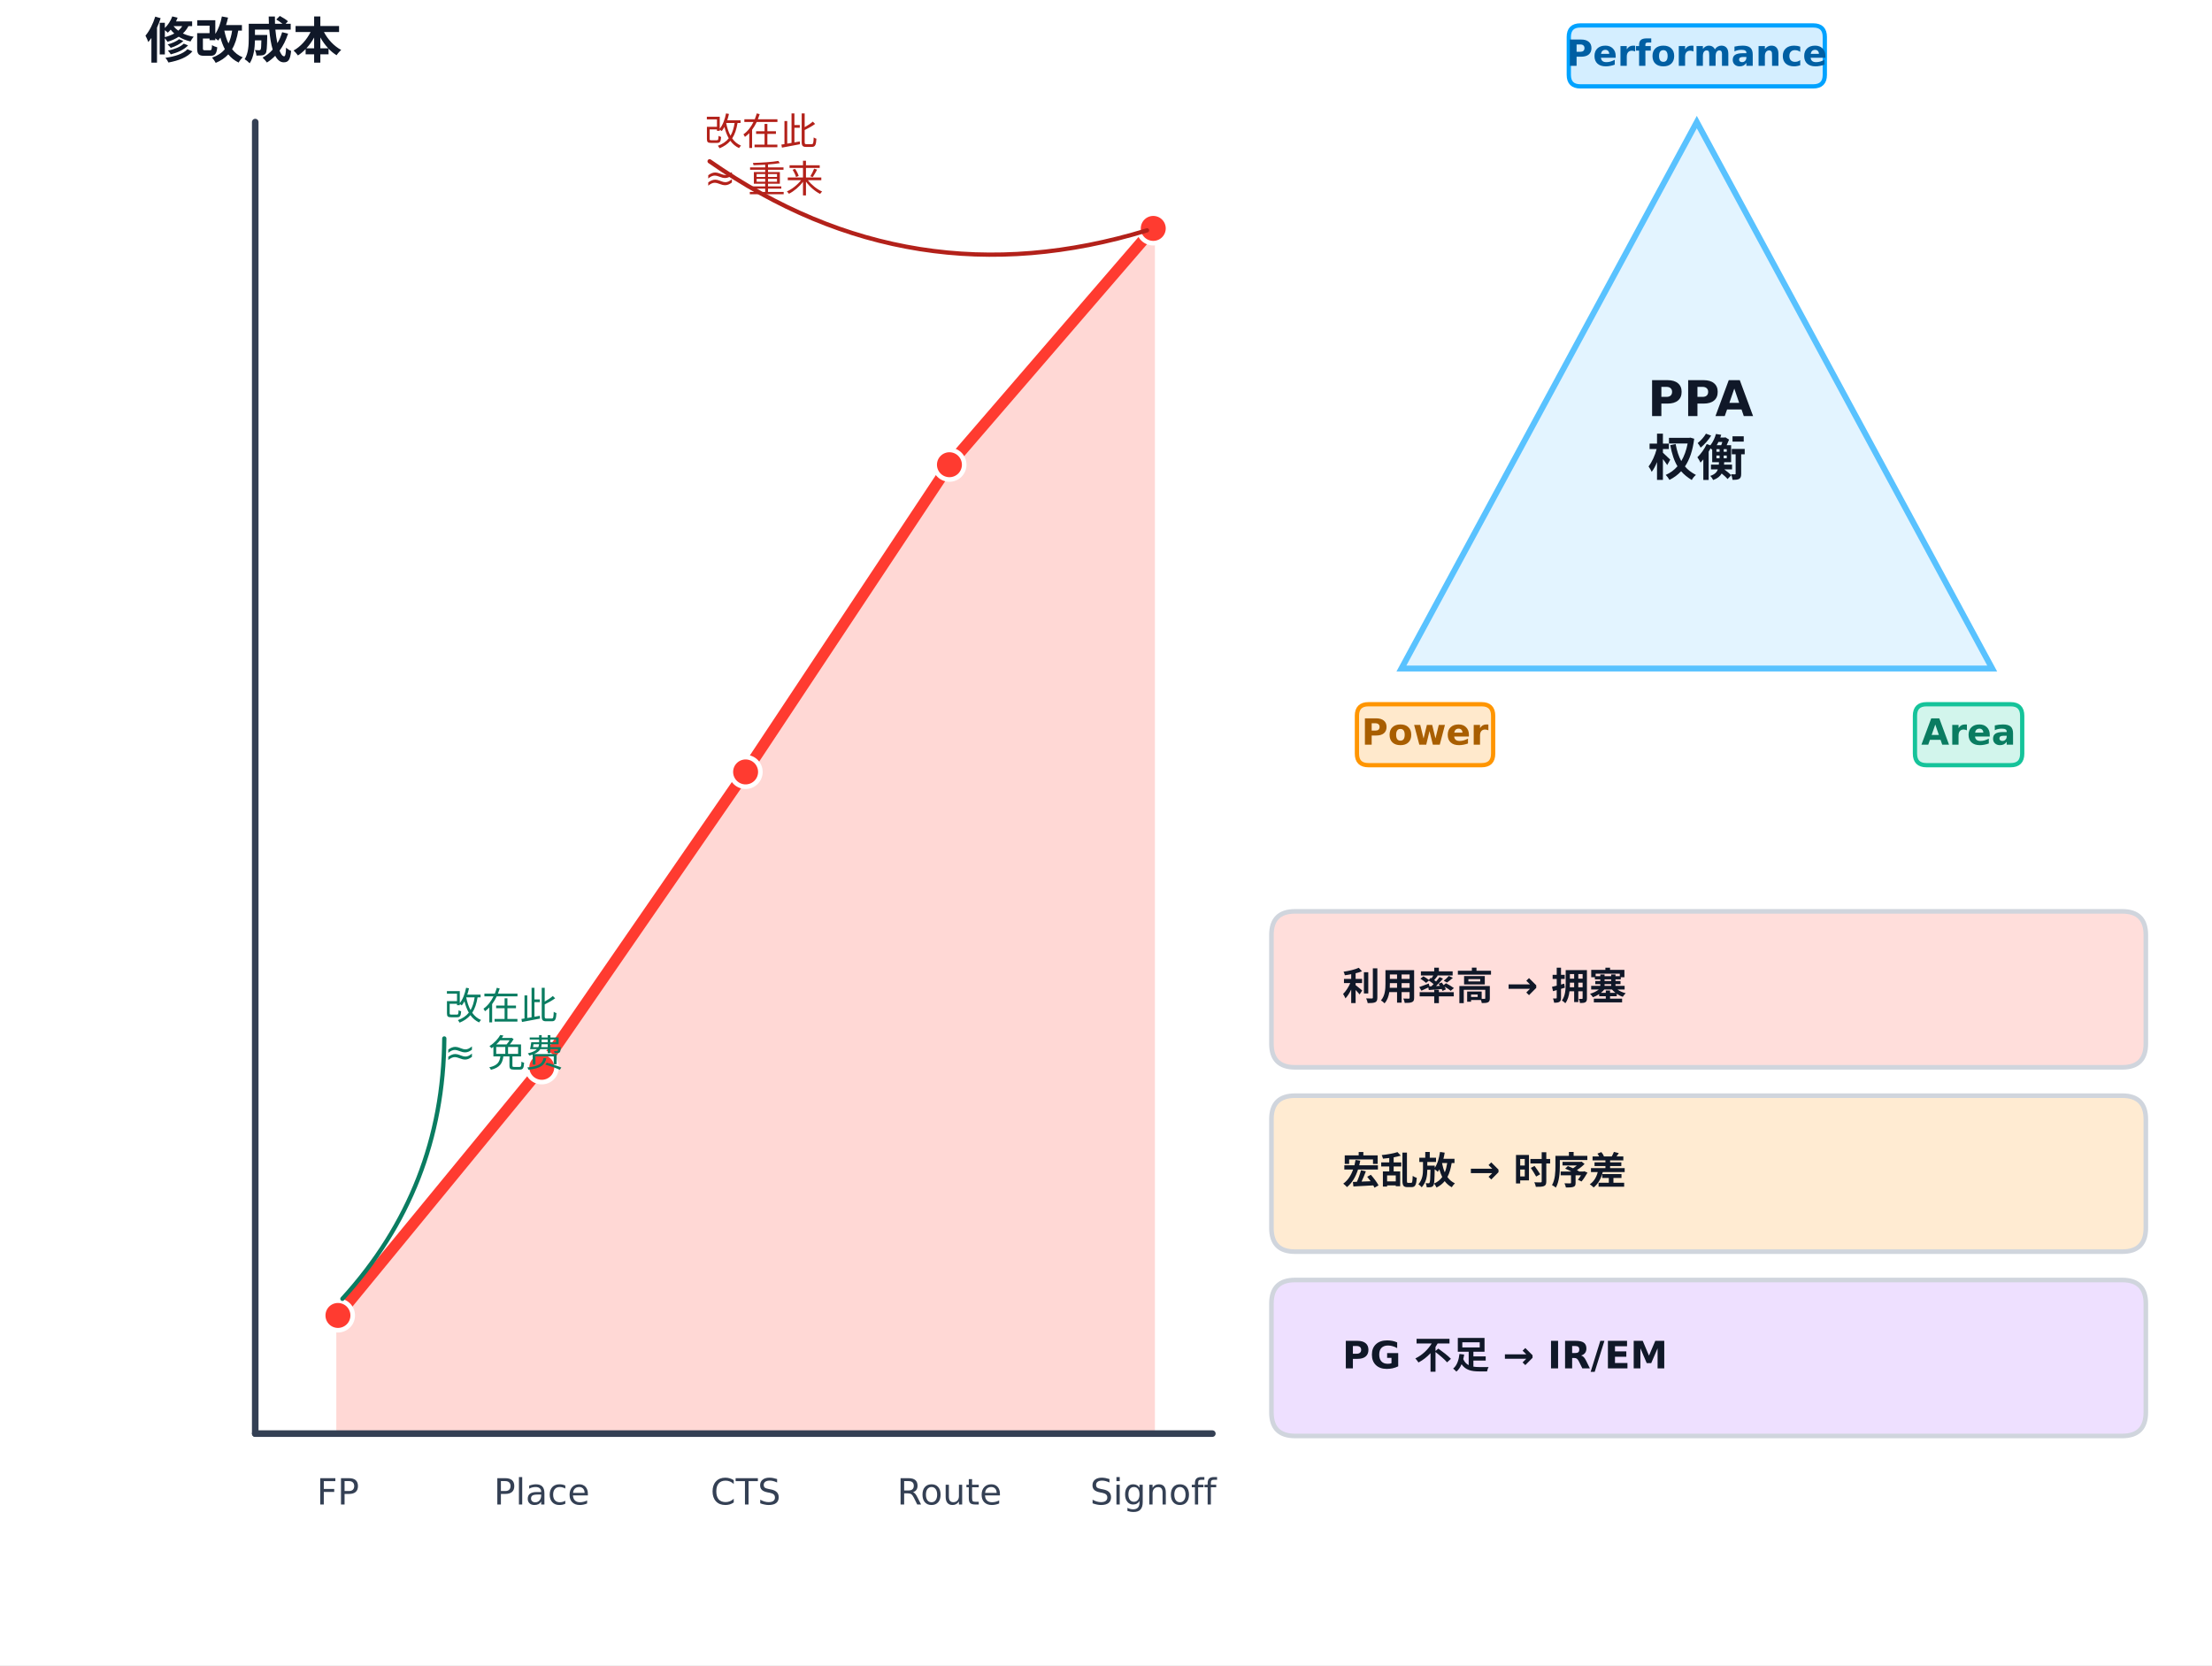
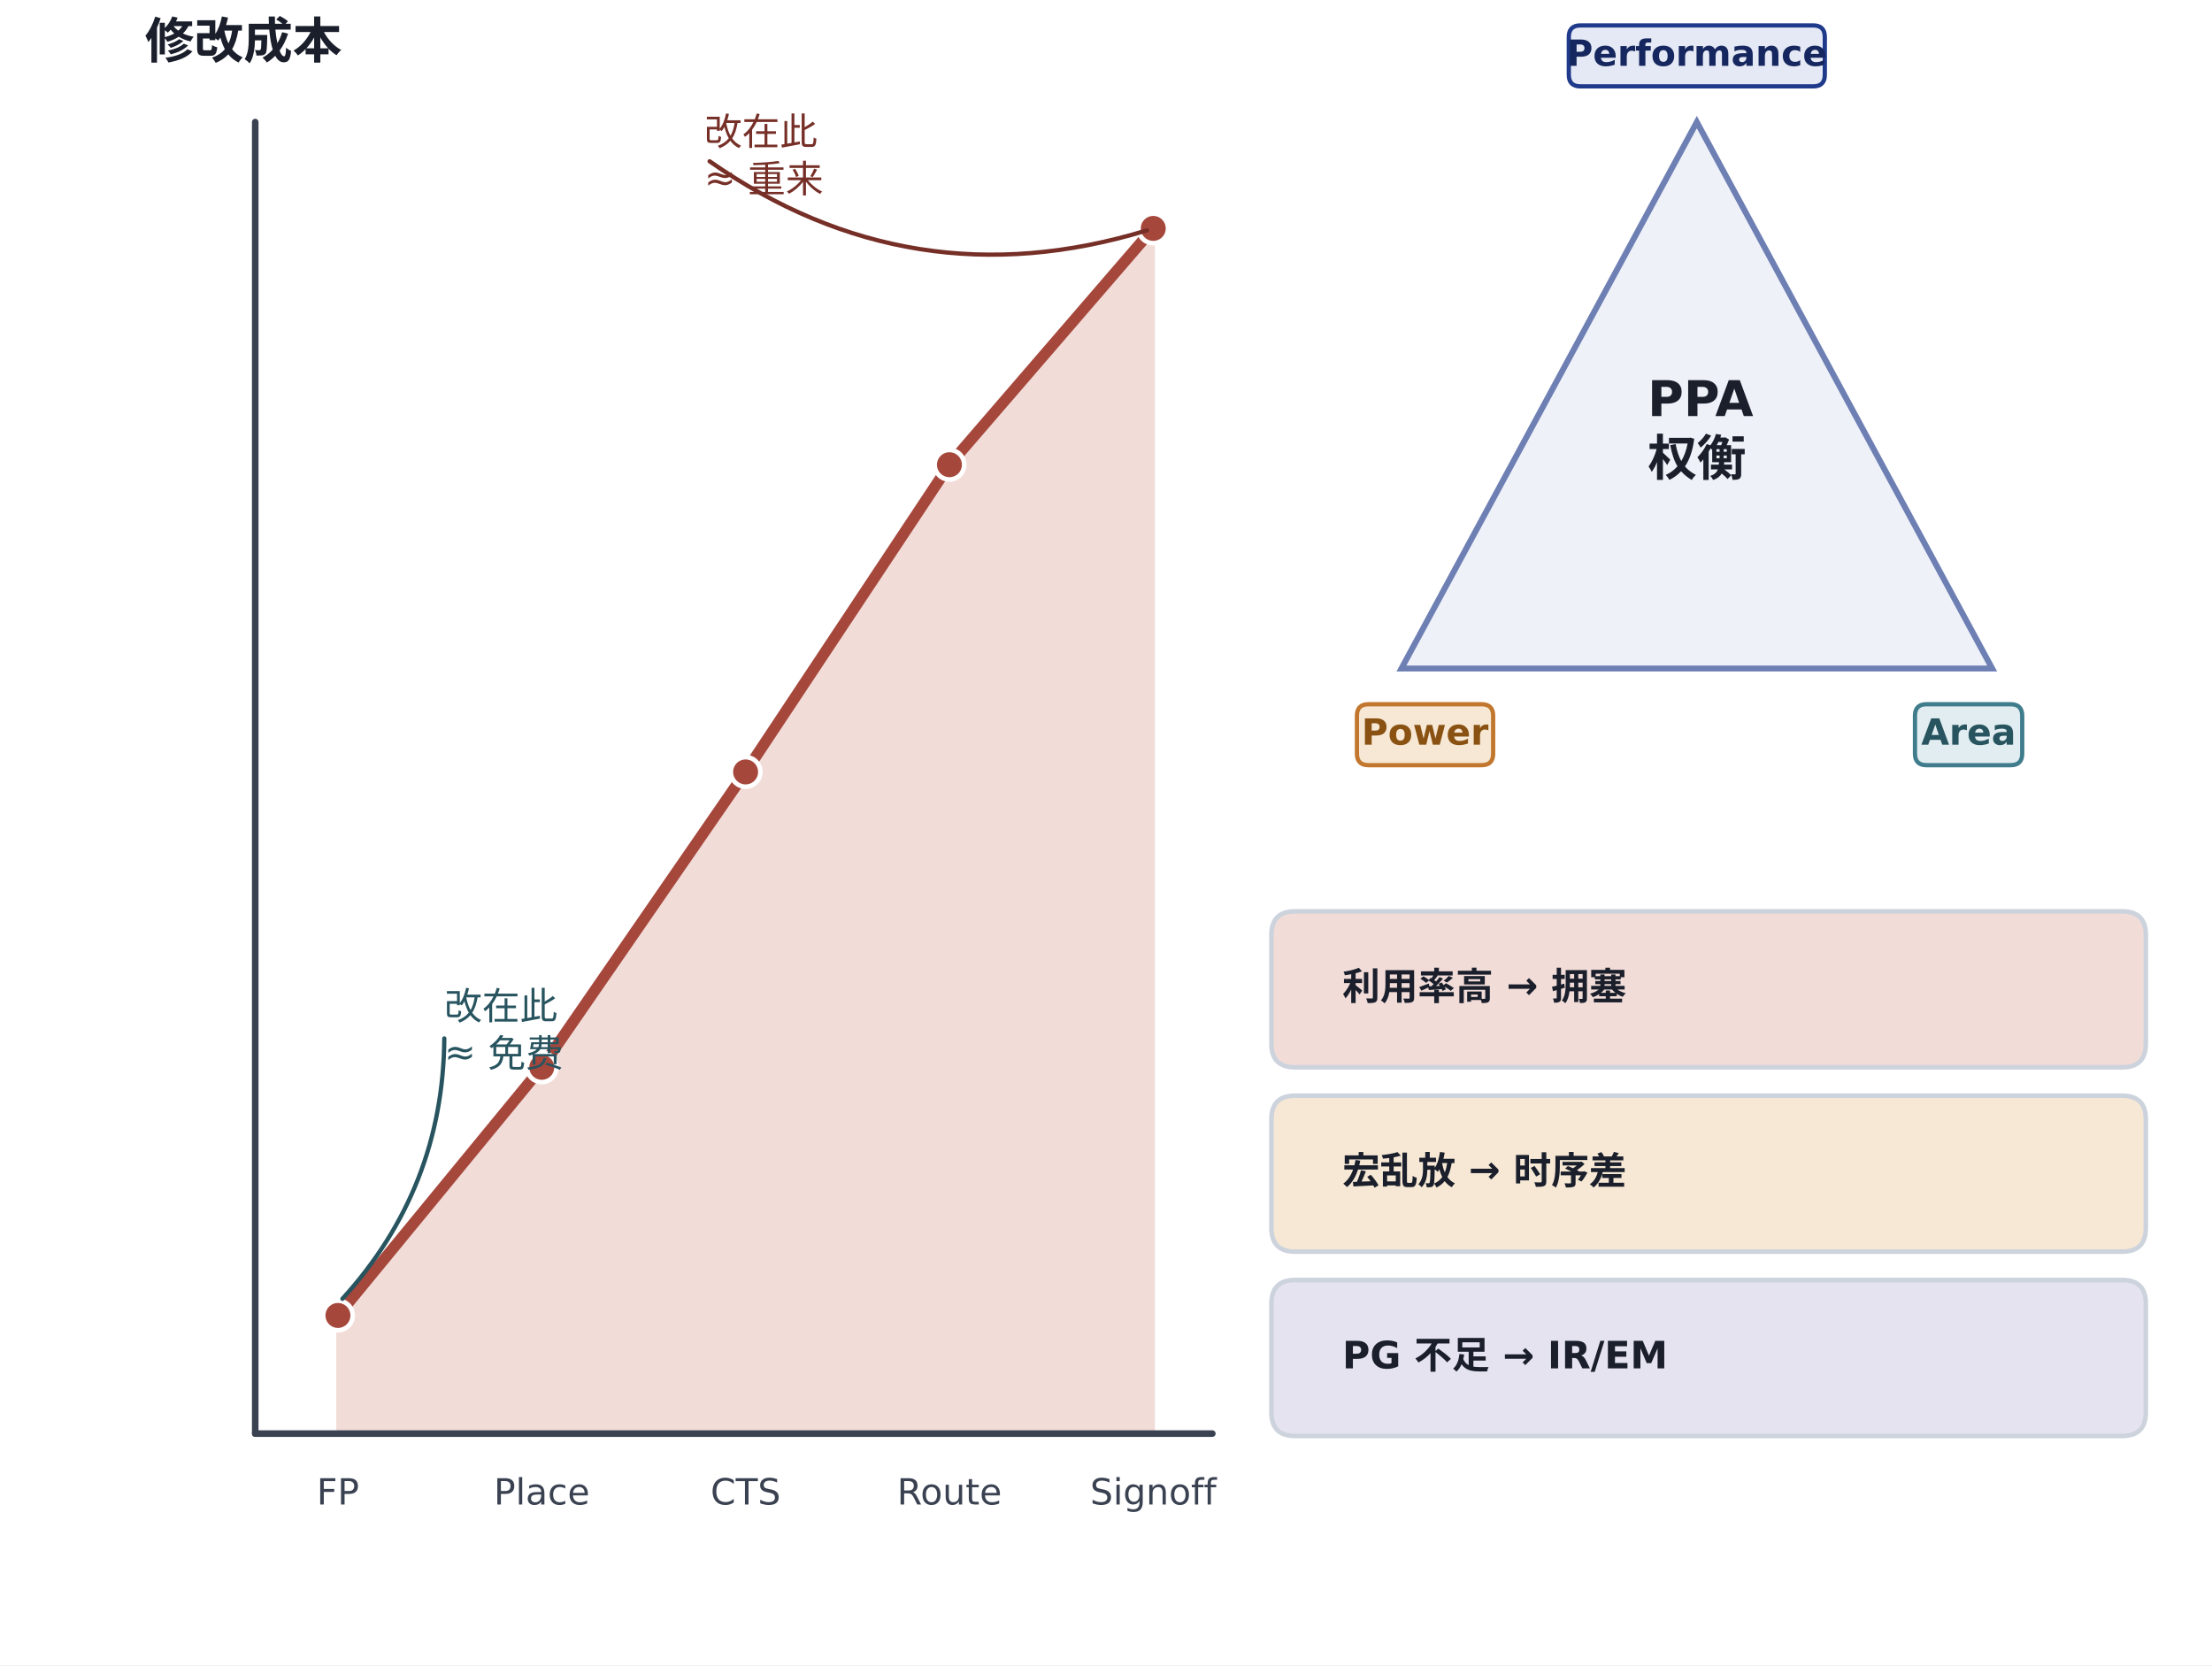
<svg xmlns="http://www.w3.org/2000/svg" xmlns:xlink="http://www.w3.org/1999/xlink" width="673.92pt" height="507.351pt" viewBox="0 0 673.92 507.351" version="1.1">
  <defs>
    <style type="text/css">*{stroke-linejoin: round; stroke-linecap: butt}</style>
  </defs>
  <g id="figure_1">
    <g id="patch_1">
      <path d="M 0 507.351  L 673.92 507.351  L 673.92 0  L 0 0  z " style="fill: #ffffff" />
    </g>
    <g id="axes_1">
      <g id="patch_2">
-         <path d="M 5.76 501.591  L 668.16 501.591  L 668.16 11.991  L 5.76 11.991  z " clip-path="url(#p602ea6bc1a)" style="fill: #ffffff" />
+         <path d="M 5.76 501.591  L 668.16 501.591  L 668.16 11.991  L 5.76 11.991  z " clip-path="url(#p39dda1c900)" style="fill: #ffffff" />
      </g>
      <g id="FillBetweenPolyCollection_1">
        <defs>
-           <path id="mc6e5aa26a1" d="M 102.96 -106.56  L 102.96 -70.56  L 165.06 -70.56  L 227.16 -70.56  L 289.26 -70.56  L 351.36 -70.56  L 351.36 -437.76  L 351.36 -437.76  L 289.26 -365.76  L 227.16 -272.16  L 165.06 -182.16  L 102.96 -106.56  z " style="stroke: #ffd8d5" />
+           <path id="m65c45bd80c" d="M 102.96 -106.56  L 102.96 -70.56  L 165.06 -70.56  L 227.16 -70.56  L 289.26 -70.56  L 351.36 -70.56  L 351.36 -437.76  L 351.36 -437.76  L 289.26 -365.76  L 227.16 -272.16  L 165.06 -182.16  L 102.96 -106.56  z " style="stroke: #f1dcd8" />
        </defs>
-         <g clip-path="url(#p602ea6bc1a)">
-           <use xlink:href="#mc6e5aa26a1" x="0" y="507.351" style="fill: #ffd8d5; stroke: #ffd8d5" />
+         <g clip-path="url(#p39dda1c900)">
+           <use xlink:href="#m65c45bd80c" x="0" y="507.351" style="fill: #f1dcd8; stroke: #f1dcd8" />
        </g>
      </g>
      <g id="line2d_1">
-         <path d="M 77.76 436.791  L 77.76 37.191  " clip-path="url(#p602ea6bc1a)" style="fill: none; stroke: #344054; stroke-width: 2; stroke-linecap: round" />
+         <path d="M 77.76 436.791  L 77.76 37.191  " clip-path="url(#p39dda1c900)" style="fill: none; stroke: #3a4252; stroke-width: 2; stroke-linecap: round" />
      </g>
      <g id="line2d_2">
-         <path d="M 77.76 436.791  L 369.36 436.791  " clip-path="url(#p602ea6bc1a)" style="fill: none; stroke: #344054; stroke-width: 2; stroke-linecap: round" />
+         <path d="M 77.76 436.791  L 369.36 436.791  " clip-path="url(#p39dda1c900)" style="fill: none; stroke: #3a4252; stroke-width: 2; stroke-linecap: round" />
      </g>
      <g id="patch_3">
-         <path d="M 516.96 37.191  L 426.96 203.691  L 606.96 203.691  z " clip-path="url(#p602ea6bc1a)" style="fill: #d4eeff; opacity: 0.65; stroke: #00a2ff; stroke-width: 1.8; stroke-linejoin: miter" />
+         <path d="M 516.96 37.191  L 426.96 203.691  L 606.96 203.691  z " clip-path="url(#p39dda1c900)" style="fill: #e5e9f5; opacity: 0.65; stroke: #1f3a8a; stroke-width: 1.8; stroke-linejoin: miter" />
      </g>
      <g id="patch_4">
-         <path d="M 394.56 325.191  L 646.56 325.191  Q 653.76 325.191 653.76 317.991  L 653.76 284.871  Q 653.76 277.671 646.56 277.671  L 394.56 277.671  Q 387.36 277.671 387.36 284.871  L 387.36 317.991  Q 387.36 325.191 394.56 325.191  z " clip-path="url(#p602ea6bc1a)" style="fill: #ffdedb; stroke: #d0d5dd; stroke-width: 1.4; stroke-linejoin: miter" />
+         <path d="M 394.56 325.191  L 646.56 325.191  Q 653.76 325.191 653.76 317.991  L 653.76 284.871  Q 653.76 277.671 646.56 277.671  L 394.56 277.671  Q 387.36 277.671 387.36 284.871  L 387.36 317.991  Q 387.36 325.191 394.56 325.191  z " clip-path="url(#p39dda1c900)" style="fill: #f1dcd8; stroke: #cdd3dc; stroke-width: 1.4; stroke-linejoin: miter" />
      </g>
      <g id="patch_5">
-         <path d="M 394.56 381.351  L 646.56 381.351  Q 653.76 381.351 653.76 374.151  L 653.76 341.031  Q 653.76 333.831 646.56 333.831  L 394.56 333.831  Q 387.36 333.831 387.36 341.031  L 387.36 374.151  Q 387.36 381.351 394.56 381.351  z " clip-path="url(#p602ea6bc1a)" style="fill: #ffebd2; stroke: #d0d5dd; stroke-width: 1.4; stroke-linejoin: miter" />
+         <path d="M 394.56 381.351  L 646.56 381.351  Q 653.76 381.351 653.76 374.151  L 653.76 341.031  Q 653.76 333.831 646.56 333.831  L 394.56 333.831  Q 387.36 333.831 387.36 341.031  L 387.36 374.151  Q 387.36 381.351 394.56 381.351  z " clip-path="url(#p39dda1c900)" style="fill: #f6e8d5; stroke: #cdd3dc; stroke-width: 1.4; stroke-linejoin: miter" />
      </g>
      <g id="patch_6">
-         <path d="M 394.56 437.511  L 646.56 437.511  Q 653.76 437.511 653.76 430.311  L 653.76 397.191  Q 653.76 389.991 646.56 389.991  L 394.56 389.991  Q 387.36 389.991 387.36 397.191  L 387.36 430.311  Q 387.36 437.511 394.56 437.511  z " clip-path="url(#p602ea6bc1a)" style="fill: #eee0ff; stroke: #d0d5dd; stroke-width: 1.4; stroke-linejoin: miter" />
+         <path d="M 394.56 437.511  L 646.56 437.511  Q 653.76 437.511 653.76 430.311  L 653.76 397.191  Q 653.76 389.991 646.56 389.991  L 394.56 389.991  Q 387.36 389.991 387.36 397.191  L 387.36 430.311  Q 387.36 437.511 394.56 437.511  z " clip-path="url(#p39dda1c900)" style="fill: #e5e3ef; stroke: #cdd3dc; stroke-width: 1.4; stroke-linejoin: miter" />
      </g>
      <g id="text_1">
-         <text style="font-weight: 700; font-size: 15px; font-family: 'Microsoft YaHei', 'Microsoft YaHei UI', 'SimHei', 'Segoe UI', 'DejaVu Sans', sans-serif; text-anchor: middle; fill: #101828" x="74.16" y="17.751" transform="rotate(-0 74.16 17.75062)">修改成本</text>
+         <text style="font-weight: 700; font-size: 15px; font-family: 'Microsoft YaHei', 'Microsoft YaHei UI', 'SimHei', 'Segoe UI', 'DejaVu Sans', sans-serif; text-anchor: middle; fill: #1a1f2b" x="74.16" y="17.751" transform="rotate(-0 74.16 17.75062)">修改成本</text>
      </g>
      <g id="line2d_3">
-         <path d="M 102.96 400.791  L 165.06 325.191  L 227.16 235.191  L 289.26 141.591  L 351.36 69.591  " clip-path="url(#p602ea6bc1a)" style="fill: none; stroke: #ff3b30; stroke-width: 3.4; stroke-linecap: round" />
+         <path d="M 102.96 400.791  L 165.06 325.191  L 227.16 235.191  L 289.26 141.591  L 351.36 69.591  " clip-path="url(#p39dda1c900)" style="fill: none; stroke: #a6473c; stroke-width: 3.4; stroke-linecap: round" />
      </g>
      <g id="text_2">
-         <text style="font-size: 11px; font-family: 'Microsoft YaHei', 'Microsoft YaHei UI', 'SimHei', 'Segoe UI', 'DejaVu Sans', sans-serif; text-anchor: middle; fill: #344054" x="102.96" y="458.391" transform="rotate(-0 102.96 458.3906)">FP</text>
+         <text style="font-size: 11px; font-family: 'Microsoft YaHei', 'Microsoft YaHei UI', 'SimHei', 'Segoe UI', 'DejaVu Sans', sans-serif; text-anchor: middle; fill: #3a4252" x="102.96" y="458.391" transform="rotate(-0 102.96 458.3906)">FP</text>
      </g>
      <g id="text_3">
-         <text style="font-size: 11px; font-family: 'Microsoft YaHei', 'Microsoft YaHei UI', 'SimHei', 'Segoe UI', 'DejaVu Sans', sans-serif; text-anchor: middle; fill: #344054" x="165.06" y="458.391" transform="rotate(-0 165.06 458.3906)">Place</text>
+         <text style="font-size: 11px; font-family: 'Microsoft YaHei', 'Microsoft YaHei UI', 'SimHei', 'Segoe UI', 'DejaVu Sans', sans-serif; text-anchor: middle; fill: #3a4252" x="165.06" y="458.391" transform="rotate(-0 165.06 458.3906)">Place</text>
      </g>
      <g id="text_4">
-         <text style="font-size: 11px; font-family: 'Microsoft YaHei', 'Microsoft YaHei UI', 'SimHei', 'Segoe UI', 'DejaVu Sans', sans-serif; text-anchor: middle; fill: #344054" x="227.16" y="458.391" transform="rotate(-0 227.16 458.3906)">CTS</text>
+         <text style="font-size: 11px; font-family: 'Microsoft YaHei', 'Microsoft YaHei UI', 'SimHei', 'Segoe UI', 'DejaVu Sans', sans-serif; text-anchor: middle; fill: #3a4252" x="227.16" y="458.391" transform="rotate(-0 227.16 458.3906)">CTS</text>
      </g>
      <g id="text_5">
-         <text style="font-size: 11px; font-family: 'Microsoft YaHei', 'Microsoft YaHei UI', 'SimHei', 'Segoe UI', 'DejaVu Sans', sans-serif; text-anchor: middle; fill: #344054" x="289.26" y="458.391" transform="rotate(-0 289.26 458.3906)">Route</text>
+         <text style="font-size: 11px; font-family: 'Microsoft YaHei', 'Microsoft YaHei UI', 'SimHei', 'Segoe UI', 'DejaVu Sans', sans-serif; text-anchor: middle; fill: #3a4252" x="289.26" y="458.391" transform="rotate(-0 289.26 458.3906)">Route</text>
      </g>
      <g id="text_6">
-         <text style="font-size: 11px; font-family: 'Microsoft YaHei', 'Microsoft YaHei UI', 'SimHei', 'Segoe UI', 'DejaVu Sans', sans-serif; text-anchor: middle; fill: #344054" x="351.36" y="458.391" transform="rotate(-0 351.36 458.3906)">Signoff</text>
+         <text style="font-size: 11px; font-family: 'Microsoft YaHei', 'Microsoft YaHei UI', 'SimHei', 'Segoe UI', 'DejaVu Sans', sans-serif; text-anchor: middle; fill: #3a4252" x="351.36" y="458.391" transform="rotate(-0 351.36 458.3906)">Signoff</text>
      </g>
      <g id="text_7">
-         <text style="font-weight: 700; font-size: 15px; font-family: 'Microsoft YaHei', 'Microsoft YaHei UI', 'SimHei', 'Segoe UI', 'DejaVu Sans', sans-serif; fill: #101828" transform="translate(501.9588 126.7627)">PPA</text>
-         <text style="font-weight: 700; font-size: 15px; font-family: 'Microsoft YaHei', 'Microsoft YaHei UI', 'SimHei', 'Segoe UI', 'DejaVu Sans', sans-serif; fill: #101828" transform="translate(501.96 144.8803)">权衡</text>
+         <text style="font-weight: 700; font-size: 15px; font-family: 'Microsoft YaHei', 'Microsoft YaHei UI', 'SimHei', 'Segoe UI', 'DejaVu Sans', sans-serif; fill: #1a1f2b" transform="translate(501.9588 126.7627)">PPA</text>
+         <text style="font-weight: 700; font-size: 15px; font-family: 'Microsoft YaHei', 'Microsoft YaHei UI', 'SimHei', 'Segoe UI', 'DejaVu Sans', sans-serif; fill: #1a1f2b" transform="translate(501.96 144.8803)">权衡</text>
      </g>
      <g id="text_8">
-         <text style="font-weight: 700; font-size: 11.5px; font-family: 'Microsoft YaHei', 'Microsoft YaHei UI', 'SimHei', 'Segoe UI', 'DejaVu Sans', sans-serif; text-anchor: start; fill: #101828" x="408.96" y="304.598" transform="rotate(-0 408.96 304.5976)">利用率高 → 拥塞</text>
+         <text style="font-weight: 700; font-size: 11.5px; font-family: 'Microsoft YaHei', 'Microsoft YaHei UI', 'SimHei', 'Segoe UI', 'DejaVu Sans', sans-serif; text-anchor: start; fill: #1a1f2b" x="408.96" y="304.598" transform="rotate(-0 408.96 304.5976)">利用率高 → 拥塞</text>
      </g>
      <g id="text_9">
-         <text style="font-weight: 700; font-size: 11.5px; font-family: 'Microsoft YaHei', 'Microsoft YaHei UI', 'SimHei', 'Segoe UI', 'DejaVu Sans', sans-serif; text-anchor: start; fill: #101828" x="408.96" y="360.758" transform="rotate(-0 408.96 360.7576)">宏乱放 → 时序差</text>
+         <text style="font-weight: 700; font-size: 11.5px; font-family: 'Microsoft YaHei', 'Microsoft YaHei UI', 'SimHei', 'Segoe UI', 'DejaVu Sans', sans-serif; text-anchor: start; fill: #1a1f2b" x="408.96" y="360.758" transform="rotate(-0 408.96 360.7576)">宏乱放 → 时序差</text>
      </g>
      <g id="text_10">
-         <text style="font-weight: 700; font-size: 11.5px; font-family: 'Microsoft YaHei', 'Microsoft YaHei UI', 'SimHei', 'Segoe UI', 'DejaVu Sans', sans-serif; text-anchor: start; fill: #101828" x="408.96" y="416.918" transform="rotate(-0 408.96 416.9176)">PG 不足 → IR/EM</text>
+         <text style="font-weight: 700; font-size: 11.5px; font-family: 'Microsoft YaHei', 'Microsoft YaHei UI', 'SimHei', 'Segoe UI', 'DejaVu Sans', sans-serif; text-anchor: start; fill: #1a1f2b" x="408.96" y="416.918" transform="rotate(-0 408.96 416.9176)">PG 不足 → IR/EM</text>
      </g>
      <g id="line2d_4">
        <defs>
-           <path id="md89b94b930" d="M 0 4.5  C 1.193 4.5 2.338 4.026 3.182 3.182  C 4.026 2.338 4.5 1.193 4.5 0  C 4.5 -1.193 4.026 -2.338 3.182 -3.182  C 2.338 -4.026 1.193 -4.5 0 -4.5  C -1.193 -4.5 -2.338 -4.026 -3.182 -3.182  C -4.026 -2.338 -4.5 -1.193 -4.5 0  C -4.5 1.193 -4.026 2.338 -3.182 3.182  C -2.338 4.026 -1.193 4.5 0 4.5  z " style="stroke: #ffffff; stroke-width: 1.4" />
+           <path id="mf90754f971" d="M 0 4.5  C 1.193 4.5 2.338 4.026 3.182 3.182  C 4.026 2.338 4.5 1.193 4.5 0  C 4.5 -1.193 4.026 -2.338 3.182 -3.182  C 2.338 -4.026 1.193 -4.5 0 -4.5  C -1.193 -4.5 -2.338 -4.026 -3.182 -3.182  C -4.026 -2.338 -4.5 -1.193 -4.5 0  C -4.5 1.193 -4.026 2.338 -3.182 3.182  C -2.338 4.026 -1.193 4.5 0 4.5  z " style="stroke: #ffffff; stroke-width: 1.4" />
        </defs>
-         <g clip-path="url(#p602ea6bc1a)">
-           <use xlink:href="#md89b94b930" x="102.96" y="400.791" style="fill: #ff3b30; stroke: #ffffff; stroke-width: 1.4" />
+         <g clip-path="url(#p39dda1c900)">
+           <use xlink:href="#mf90754f971" x="102.96" y="400.791" style="fill: #a6473c; stroke: #ffffff; stroke-width: 1.4" />
        </g>
      </g>
      <g id="line2d_5">
-         <g clip-path="url(#p602ea6bc1a)">
-           <use xlink:href="#md89b94b930" x="165.06" y="325.191" style="fill: #ff3b30; stroke: #ffffff; stroke-width: 1.4" />
+         <g clip-path="url(#p39dda1c900)">
+           <use xlink:href="#mf90754f971" x="165.06" y="325.191" style="fill: #a6473c; stroke: #ffffff; stroke-width: 1.4" />
        </g>
      </g>
      <g id="line2d_6">
-         <g clip-path="url(#p602ea6bc1a)">
-           <use xlink:href="#md89b94b930" x="227.16" y="235.191" style="fill: #ff3b30; stroke: #ffffff; stroke-width: 1.4" />
+         <g clip-path="url(#p39dda1c900)">
+           <use xlink:href="#mf90754f971" x="227.16" y="235.191" style="fill: #a6473c; stroke: #ffffff; stroke-width: 1.4" />
        </g>
      </g>
      <g id="line2d_7">
-         <g clip-path="url(#p602ea6bc1a)">
-           <use xlink:href="#md89b94b930" x="289.26" y="141.591" style="fill: #ff3b30; stroke: #ffffff; stroke-width: 1.4" />
+         <g clip-path="url(#p39dda1c900)">
+           <use xlink:href="#mf90754f971" x="289.26" y="141.591" style="fill: #a6473c; stroke: #ffffff; stroke-width: 1.4" />
        </g>
      </g>
      <g id="line2d_8">
-         <g clip-path="url(#p602ea6bc1a)">
-           <use xlink:href="#md89b94b930" x="351.36" y="69.591" style="fill: #ff3b30; stroke: #ffffff; stroke-width: 1.4" />
+         <g clip-path="url(#p39dda1c900)">
+           <use xlink:href="#mf90754f971" x="351.36" y="69.591" style="fill: #a6473c; stroke: #ffffff; stroke-width: 1.4" />
        </g>
      </g>
      <g id="patch_7">
-         <path d="M 135.361 316.393  Q 135.04 362.006 104.318 395.722  " clip-path="url(#p602ea6bc1a)" style="fill: none; stroke: #0a7c61; stroke-width: 1.3; stroke-linecap: round" />
+         <path d="M 135.361 316.393  Q 135.04 362.006 104.318 395.722  " clip-path="url(#p39dda1c900)" style="fill: none; stroke: #27545f; stroke-width: 1.3; stroke-linecap: round" />
      </g>
      <g id="text_11">
-         <text style="font-size: 11.5px; font-family: 'Microsoft YaHei', 'Microsoft YaHei UI', 'SimHei', 'Segoe UI', 'DejaVu Sans', sans-serif; fill: #0a7c61" transform="translate(135.36 310.6125)">改在此</text>
-         <text style="font-size: 11.5px; font-family: 'Microsoft YaHei', 'Microsoft YaHei UI', 'SimHei', 'Segoe UI', 'DejaVu Sans', sans-serif; fill: #0a7c61" transform="translate(135.36 324.5027)">≈ 免费</text>
+         <text style="font-size: 11.5px; font-family: 'Microsoft YaHei', 'Microsoft YaHei UI', 'SimHei', 'Segoe UI', 'DejaVu Sans', sans-serif; fill: #27545f" transform="translate(135.36 310.6125)">改在此</text>
+         <text style="font-size: 11.5px; font-family: 'Microsoft YaHei', 'Microsoft YaHei UI', 'SimHei', 'Segoe UI', 'DejaVu Sans', sans-serif; fill: #27545f" transform="translate(135.36 324.5027)">≈ 免费</text>
      </g>
      <g id="patch_8">
-         <path d="M 216.196 49.146  Q 277.701 92.117 349.454 70.184  " clip-path="url(#p602ea6bc1a)" style="fill: none; stroke: #b3211a; stroke-width: 1.3; stroke-linecap: round" />
+         <path d="M 216.196 49.146  Q 277.701 92.117 349.454 70.184  " clip-path="url(#p39dda1c900)" style="fill: none; stroke: #762f27; stroke-width: 1.3; stroke-linecap: round" />
      </g>
      <g id="text_12">
-         <text style="font-size: 11.5px; font-family: 'Microsoft YaHei', 'Microsoft YaHei UI', 'SimHei', 'Segoe UI', 'DejaVu Sans', sans-serif; fill: #b3211a" transform="translate(214.56 44.21252)">改在此</text>
-         <text style="font-size: 11.5px; font-family: 'Microsoft YaHei', 'Microsoft YaHei UI', 'SimHei', 'Segoe UI', 'DejaVu Sans', sans-serif; fill: #b3211a" transform="translate(214.56 58.10272)">≈ 重来</text>
+         <text style="font-size: 11.5px; font-family: 'Microsoft YaHei', 'Microsoft YaHei UI', 'SimHei', 'Segoe UI', 'DejaVu Sans', sans-serif; fill: #762f27" transform="translate(214.56 44.21252)">改在此</text>
+         <text style="font-size: 11.5px; font-family: 'Microsoft YaHei', 'Microsoft YaHei UI', 'SimHei', 'Segoe UI', 'DejaVu Sans', sans-serif; fill: #762f27" transform="translate(214.56 58.10272)">≈ 重来</text>
      </g>
      <g id="text_13">
        <g id="patch_9">
-           <path d="M 481.482 26.314  L 552.438 26.314  Q 555.958 26.314 555.958 22.794  L 555.958 11.267  Q 555.958 7.747 552.438 7.747  L 481.482 7.747  Q 477.962 7.747 477.962 11.267  L 477.962 22.794  Q 477.962 26.314 481.482 26.314  z " style="fill: #d4eeff; stroke: #00a2ff; stroke-width: 1.3; stroke-linejoin: miter" />
+           <path d="M 481.482 26.314  L 552.438 26.314  Q 555.958 26.314 555.958 22.794  L 555.958 11.267  Q 555.958 7.747 552.438 7.747  L 481.482 7.747  Q 477.962 7.747 477.962 11.267  L 477.962 22.794  Q 477.962 26.314 481.482 26.314  z " style="fill: #e5e9f5; stroke: #1f3a8a; stroke-width: 1.3; stroke-linejoin: miter" />
        </g>
-         <text style="font-weight: 700; font-size: 11px; font-family: 'Microsoft YaHei', 'Microsoft YaHei UI', 'SimHei', 'Segoe UI', 'DejaVu Sans', sans-serif; text-anchor: middle; fill: #005fa3" x="516.96" y="20.06" transform="rotate(-0 516.96 20.05992)">Performance</text>
+         <text style="font-weight: 700; font-size: 11px; font-family: 'Microsoft YaHei', 'Microsoft YaHei UI', 'SimHei', 'Segoe UI', 'DejaVu Sans', sans-serif; text-anchor: middle; fill: #15275e" x="516.96" y="20.06" transform="rotate(-0 516.96 20.05992)">Performance</text>
      </g>
      <g id="text_14">
        <g id="patch_10">
-           <path d="M 416.928 233.134  L 451.392 233.134  Q 454.912 233.134 454.912 229.614  L 454.912 218.087  Q 454.912 214.567 451.392 214.567  L 416.928 214.567  Q 413.408 214.567 413.408 218.087  L 413.408 229.614  Q 413.408 233.134 416.928 233.134  z " style="fill: #ffe9cc; stroke: #ff9500; stroke-width: 1.3; stroke-linejoin: miter" />
+           <path d="M 416.928 233.134  L 451.392 233.134  Q 454.912 233.134 454.912 229.614  L 454.912 218.087  Q 454.912 214.567 451.392 214.567  L 416.928 214.567  Q 413.408 214.567 413.408 218.087  L 413.408 229.614  Q 413.408 233.134 416.928 233.134  z " style="fill: #f6e8d5; stroke: #c2772e; stroke-width: 1.3; stroke-linejoin: miter" />
        </g>
-         <text style="font-weight: 700; font-size: 11px; font-family: 'Microsoft YaHei', 'Microsoft YaHei UI', 'SimHei', 'Segoe UI', 'DejaVu Sans', sans-serif; text-anchor: middle; fill: #a85e00" x="434.16" y="226.88" transform="rotate(-0 434.16 226.8799)">Power</text>
+         <text style="font-weight: 700; font-size: 11px; font-family: 'Microsoft YaHei', 'Microsoft YaHei UI', 'SimHei', 'Segoe UI', 'DejaVu Sans', sans-serif; text-anchor: middle; fill: #8a5212" x="434.16" y="226.88" transform="rotate(-0 434.16 226.8799)">Power</text>
      </g>
      <g id="text_15">
        <g id="patch_11">
-           <path d="M 586.942 233.134  L 612.578 233.134  Q 616.098 233.134 616.098 229.614  L 616.098 218.087  Q 616.098 214.567 612.578 214.567  L 586.942 214.567  Q 583.422 214.567 583.422 218.087  L 583.422 229.614  Q 583.422 233.134 586.942 233.134  z " style="fill: #d2f5ec; stroke: #15c39a; stroke-width: 1.3; stroke-linejoin: miter" />
+           <path d="M 586.942 233.134  L 612.578 233.134  Q 616.098 233.134 616.098 229.614  L 616.098 218.087  Q 616.098 214.567 612.578 214.567  L 586.942 214.567  Q 583.422 214.567 583.422 218.087  L 583.422 229.614  Q 583.422 233.134 586.942 233.134  z " style="fill: #e1edf0; stroke: #3f7c8c; stroke-width: 1.3; stroke-linejoin: miter" />
        </g>
-         <text style="font-weight: 700; font-size: 11px; font-family: 'Microsoft YaHei', 'Microsoft YaHei UI', 'SimHei', 'Segoe UI', 'DejaVu Sans', sans-serif; text-anchor: middle; fill: #0a7c61" x="599.76" y="226.88" transform="rotate(-0 599.76 226.8799)">Area</text>
+         <text style="font-weight: 700; font-size: 11px; font-family: 'Microsoft YaHei', 'Microsoft YaHei UI', 'SimHei', 'Segoe UI', 'DejaVu Sans', sans-serif; text-anchor: middle; fill: #27545f" x="599.76" y="226.88" transform="rotate(-0 599.76 226.8799)">Area</text>
      </g>
    </g>
  </g>
  <defs>
-     <clipPath id="p602ea6bc1a">
+     <clipPath id="p39dda1c900">
      <rect x="5.76" y="11.991" width="662.4" height="489.6" />
    </clipPath>
  </defs>
</svg>
